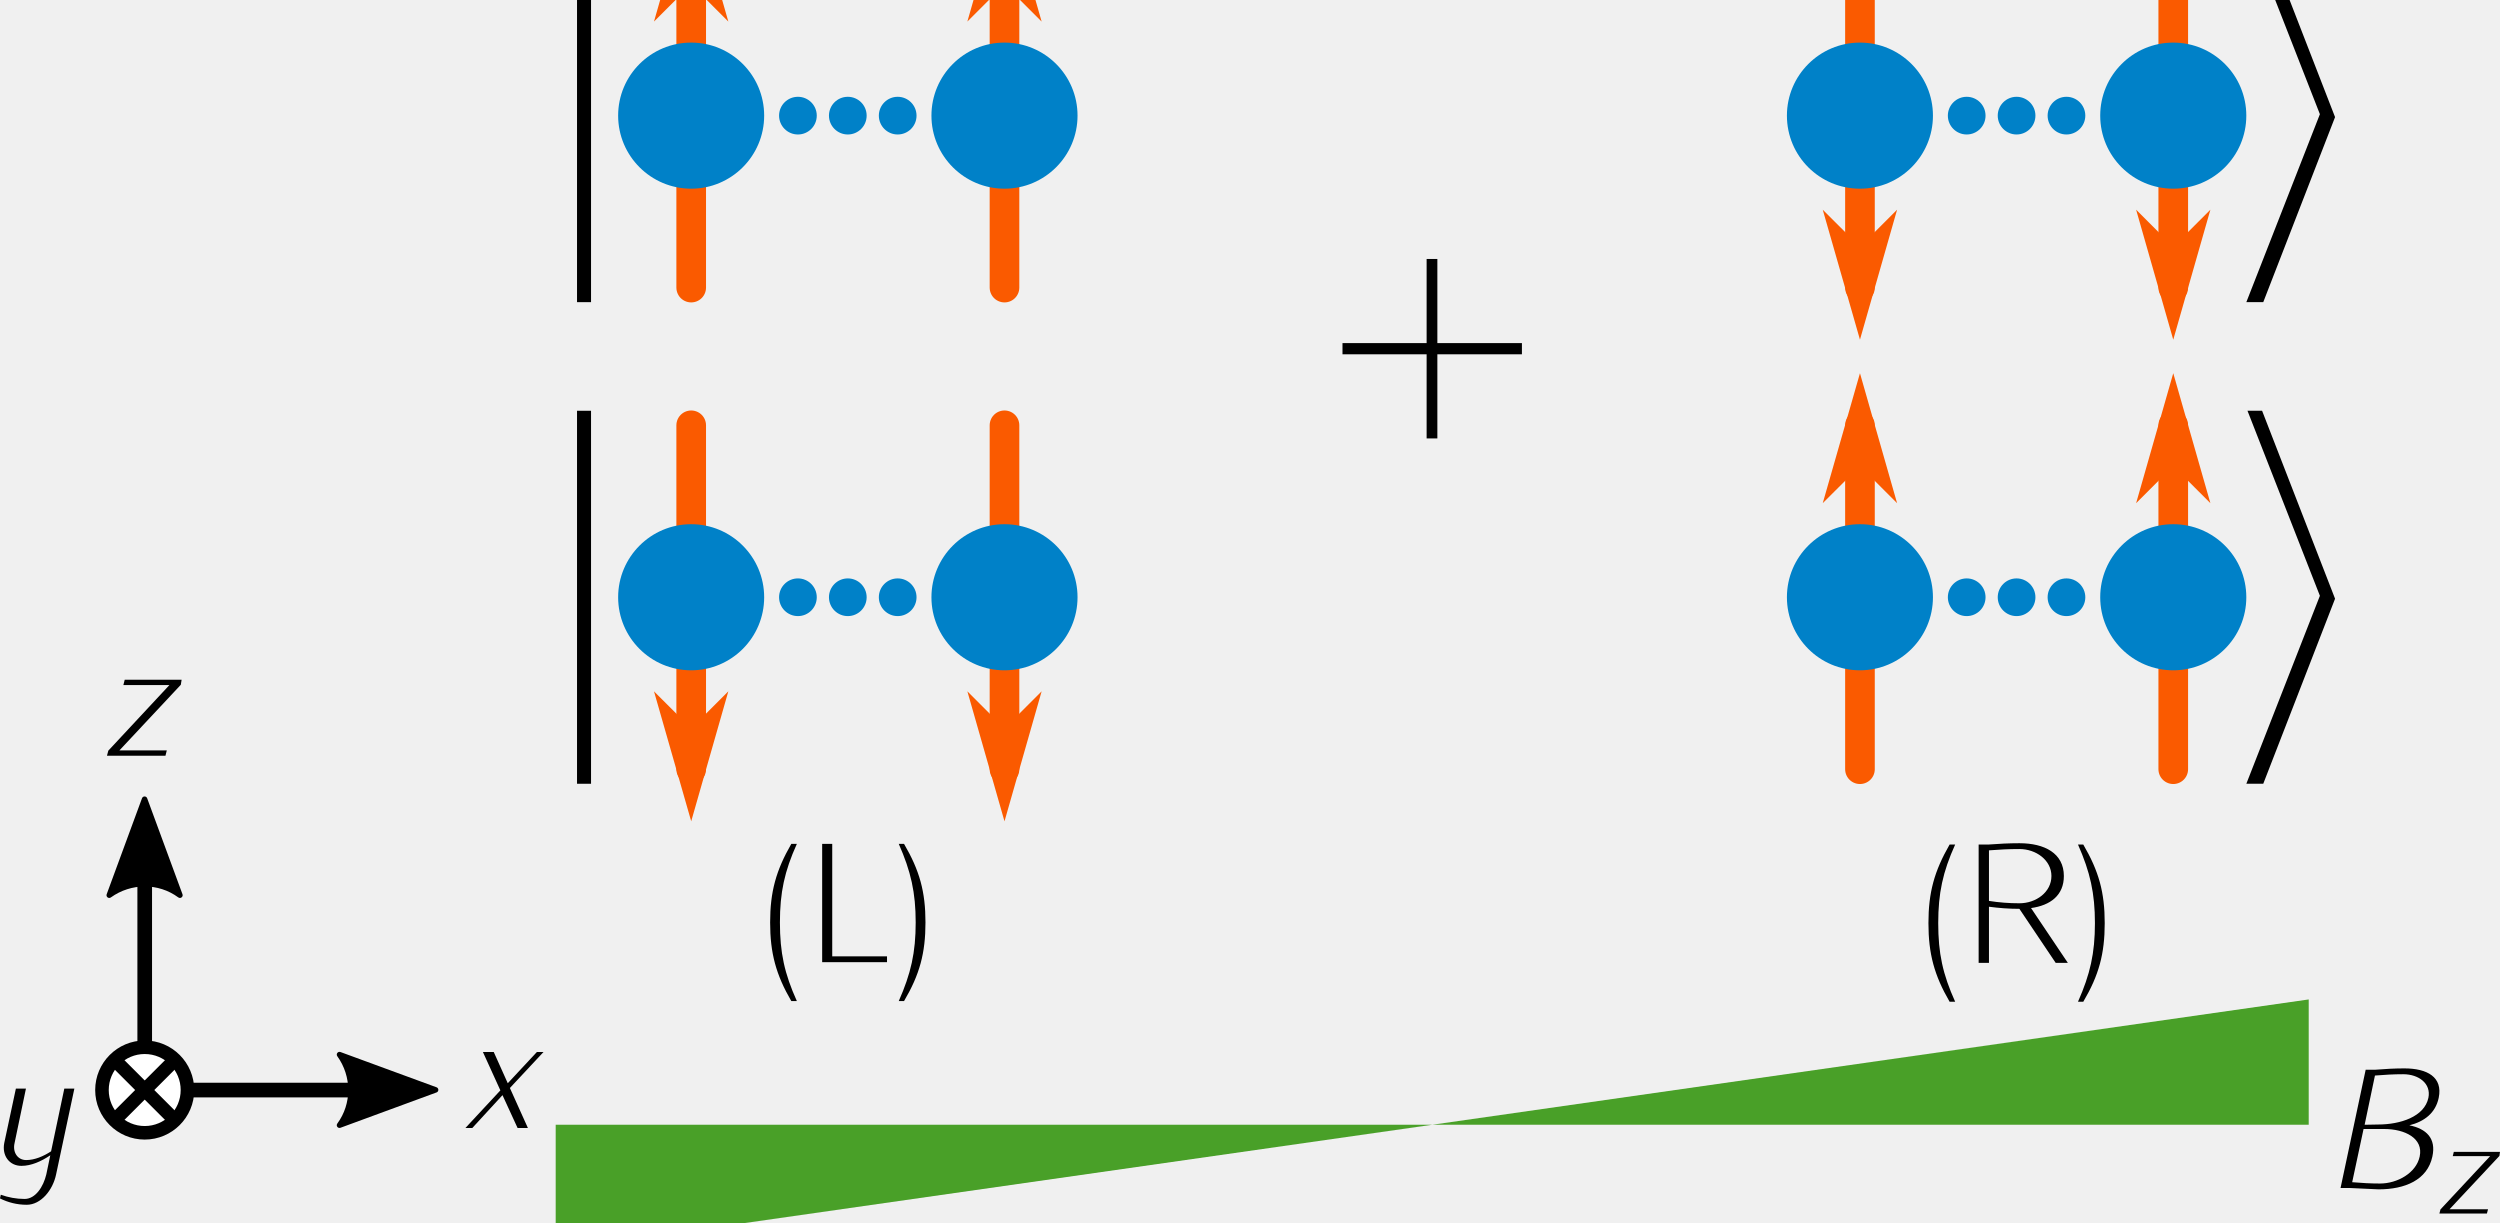
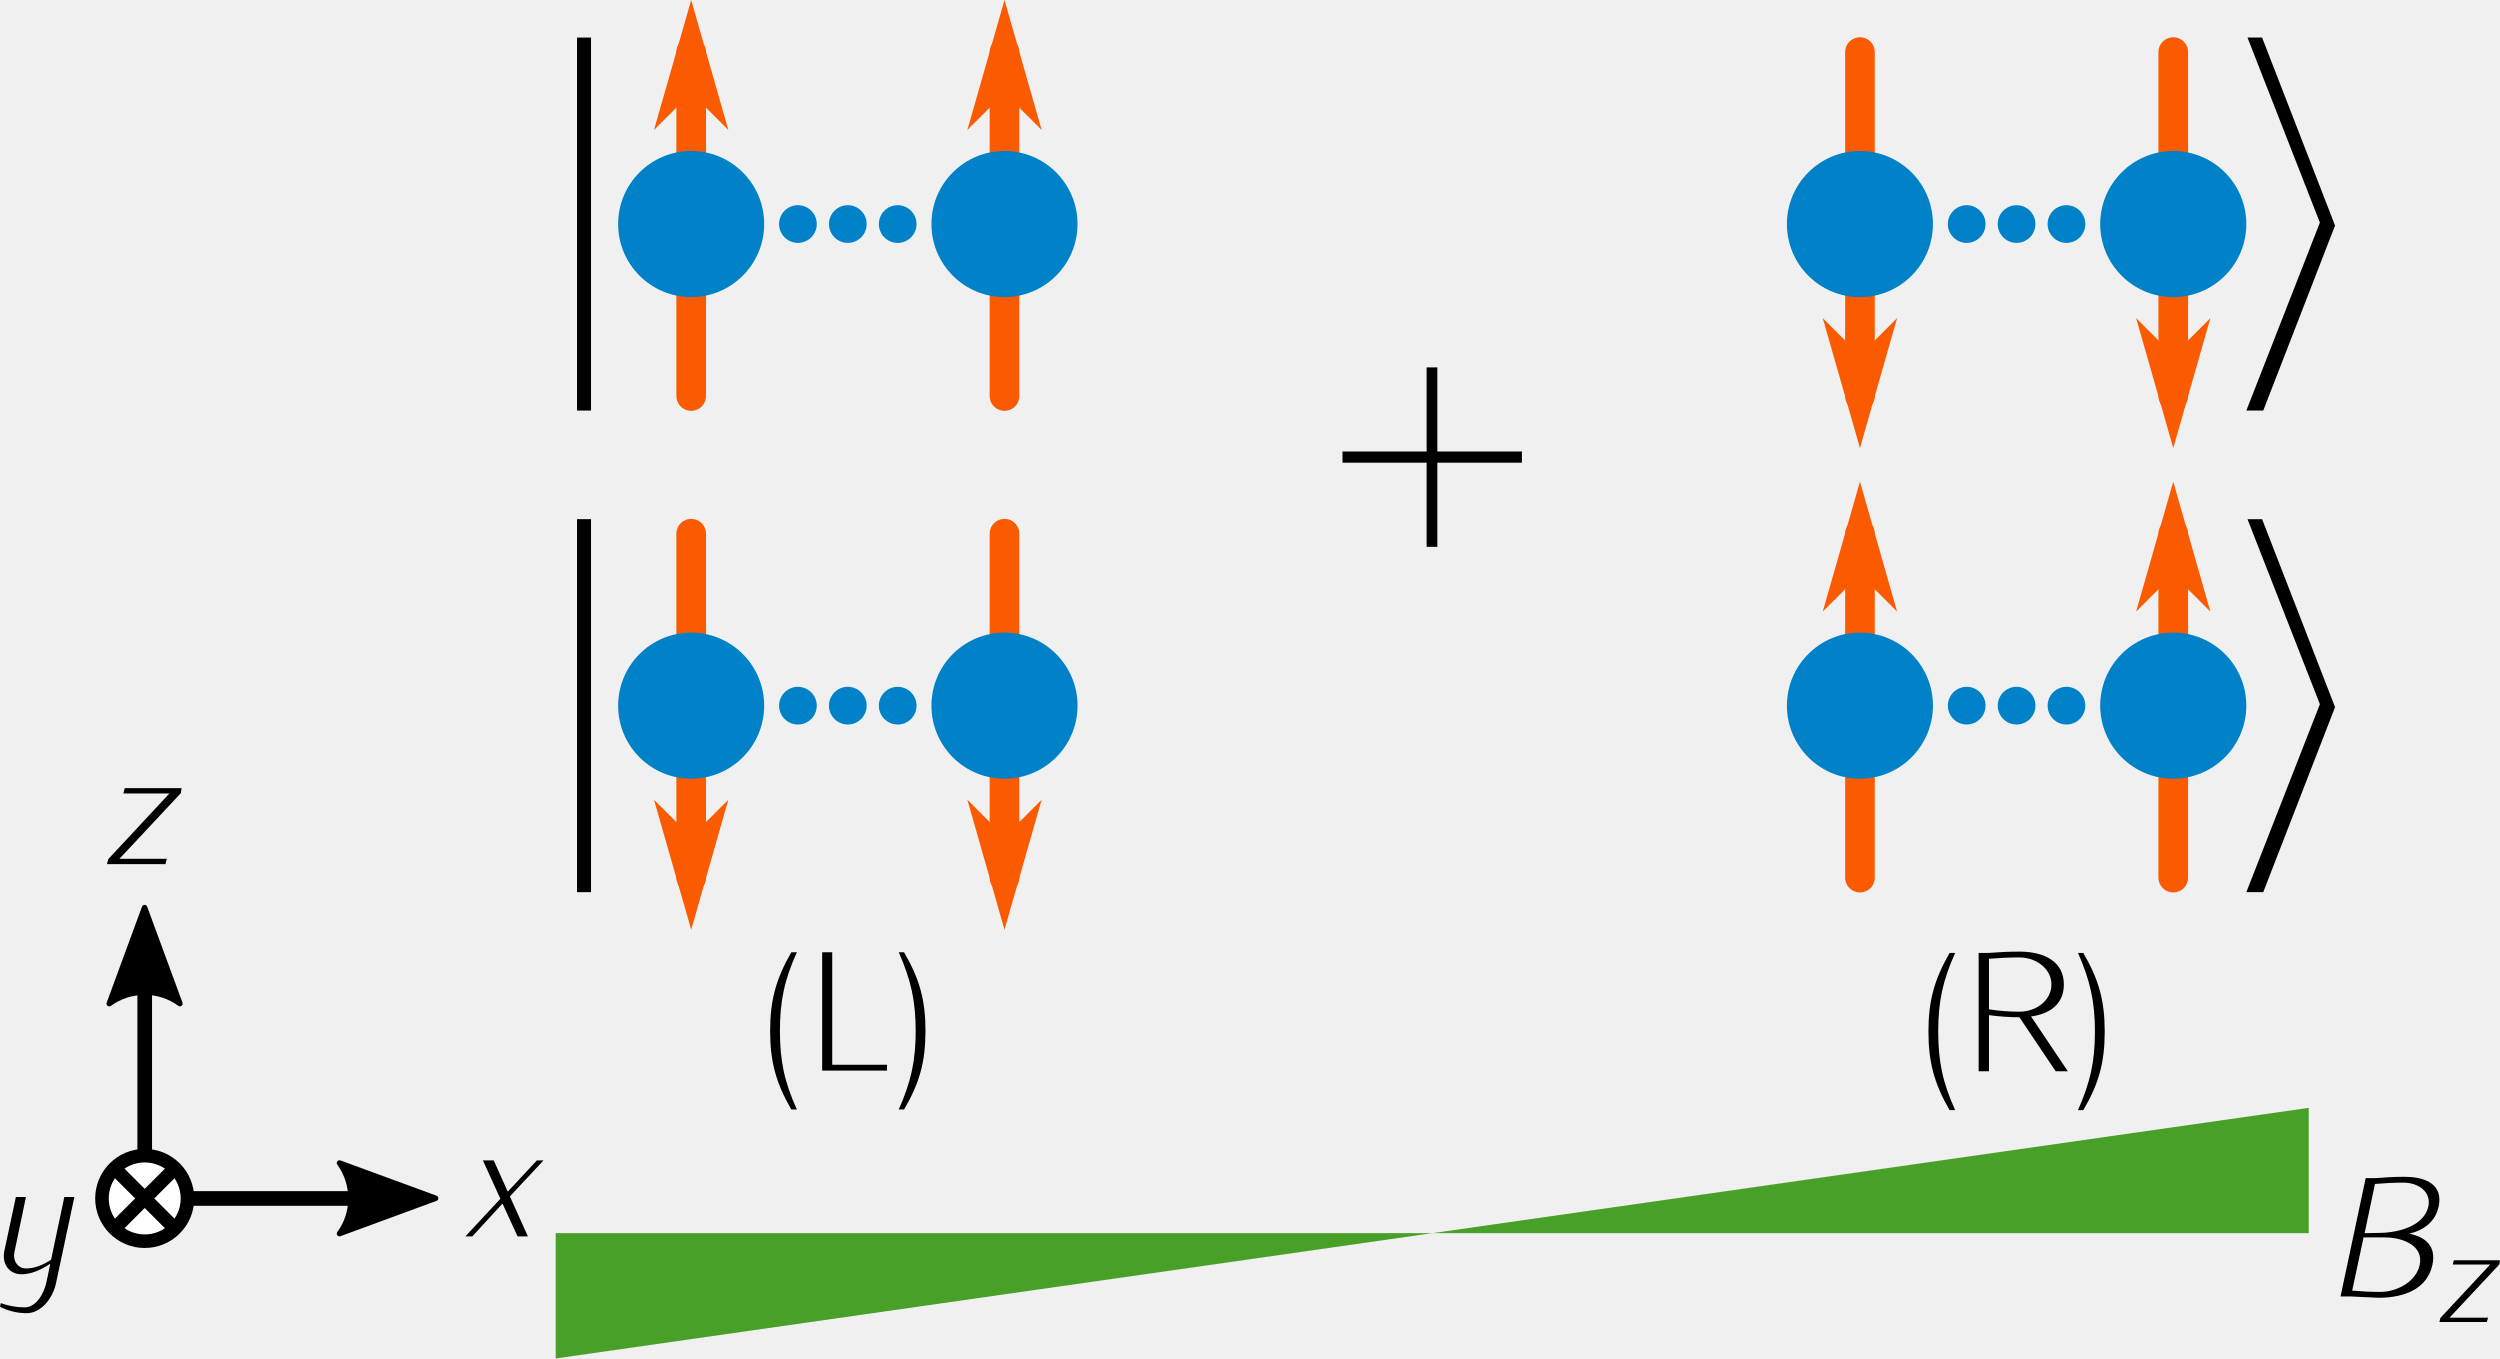
- <svg xmlns="http://www.w3.org/2000/svg" xmlns:xlink="http://www.w3.org/1999/xlink" id="svg4136" version="1.1" xml:space="preserve" width="184.488" height="90.249" viewBox="0 0 184.488 90.249">
+ <svg xmlns="http://www.w3.org/2000/svg" xmlns:xlink="http://www.w3.org/1999/xlink" id="svg4136" version="1.1" xml:space="preserve" width="184.488" height="100.249" viewBox="0 0 184.488 100.249">
  <defs id="defs4140">
    <clipPath clipPathUnits="userSpaceOnUse" id="clipPath4168">
      <path d="m 33.895,65.022 7,0 0,-7.387 -7,0 0,7.387 z" id="path4170" />
    </clipPath>
    <clipPath clipPathUnits="userSpaceOnUse" id="clipPath4178">
      <path d="m 34,58 6,0 0,8 -6,0 0,-8 z" id="path4180" />
    </clipPath>
    <g id="g4545">
      <symbol id="glyph0-0" overflow="visible" style="overflow:visible">
        <path id="path4548" d="" style="stroke:none" />
      </symbol>
      <symbol id="glyph0-1" overflow="visible" style="overflow:visible">
        <path id="path4551" d="m 7.203,-2.5 c 0,-1.828 -1.484,-3.328 -3.328,-3.328 -1.828,0 -3.328,1.5 -3.328,3.328 0,1.844 1.5,3.344 3.328,3.344 1.844,0 3.328,-1.5 3.328,-3.344 z m -0.375,0 c 0,0.75 -0.281,1.438 -0.734,1.953 L 4.141,-2.5 6.094,-4.438 c 0.453,0.516 0.734,1.203 0.734,1.938 z m -1,-2.203 -1.953,1.938 -1.938,-1.938 C 2.453,-5.156 3.125,-5.438 3.875,-5.438 c 0.75,0 1.422,0.281 1.953,0.734 z M 3.609,-2.5 1.672,-0.547 C 1.203,-1.062 0.922,-1.75 0.922,-2.5 c 0,-0.734 0.281,-1.422 0.75,-1.938 z m 2.219,2.219 C 5.297,0.172 4.625,0.453 3.875,0.453 c -0.75,0 -1.422,-0.281 -1.938,-0.734 l 1.938,-1.938 z m 0,0" style="stroke:none" />
      </symbol>
      <symbol id="glyph0-2" overflow="visible" style="overflow:visible">
        <path id="path4554" d="m 1.578,2.5 0,-9.984 -0.375,0 0,9.984 z m 0,0" style="stroke:none" />
      </symbol>
      <symbol id="glyph0-3" overflow="visible" style="overflow:visible">
        <path id="path4557" d="m 3.125,-2.453 -1.953,-5.031 -0.391,0 1.938,4.953 L 0.75,2.5 l 0.453,0 z m 0,0" style="stroke:none" />
      </symbol>
      <symbol id="glyph1-0" overflow="visible" style="overflow:visible">
        <path id="path4560" d="" style="stroke:none" />
      </symbol>
      <symbol id="glyph1-1" overflow="visible" style="overflow:visible">
        <path id="path4563" d="m 7.016,-2.297 0,-0.391 -2.953,0 0,-2.938 -0.375,0 0,2.938 -2.938,0 0,0.391 2.938,0 0,2.938 0.375,0 0,-2.938 z m 0,0" style="stroke:none" />
      </symbol>
    </g>
    <clipPath id="clip1">
      <path id="path4566" d="m 0,0 14,0 0,9.965 -14,0 z m 0,0" />
    </clipPath>
    <g id="g4268-3">
-       <symbol id="glyph0-0-6" overflow="visible">
-         <path id="path4271" d="" style="stroke:none;" />
-       </symbol>
-       <symbol id="glyph0-1-7" overflow="visible">
-         <path id="path4274" d="M 2.375 2.297 C 1.641 0.672 1.375 -0.562 1.375 -2.344 C 1.375 -4.109 1.641 -5.359 2.375 -6.984 L 2.047 -6.984 C 1.141 -5.406 0.797 -4.156 0.797 -2.344 C 0.797 -0.531 1.141 0.734 2.047 2.297 Z M 2.375 2.297 " style="stroke:none;" />
-       </symbol>
-       <symbol id="glyph0-2-5" overflow="visible">
-         <path id="path4277" d="M 4.828 0 L 4.828 -0.344 L 1.594 -0.344 L 1.594 -6.984 L 1 -6.984 L 1 0 Z M 4.828 0 " style="stroke:none;" />
-       </symbol>
-       <symbol id="glyph0-3-3" overflow="visible">
-         <path id="path4280" d="M 2.078 -2.344 C 2.078 -4.156 1.734 -5.406 0.812 -6.984 L 0.5 -6.984 C 1.219 -5.359 1.5 -4.109 1.5 -2.344 C 1.5 -0.562 1.219 0.672 0.5 2.297 L 0.812 2.297 C 1.734 0.734 2.078 -0.531 2.078 -2.344 Z M 2.078 -2.344 " style="stroke:none;" />
-       </symbol>
-       <symbol id="glyph0-4" overflow="visible">
-         <path id="path4283" d="M 6.156 0 L 3.984 -3.234 C 5.125 -3.391 5.922 -3.984 5.922 -5.125 C 5.922 -6.469 4.781 -7.062 3.297 -7.062 C 2.688 -7.062 2.078 -7.031 1.469 -6.984 L 0.891 -6.984 L 0.891 0 L 1.5 0 L 1.5 -3.312 C 2.094 -3.234 2.688 -3.188 3.297 -3.188 L 5.438 0 Z M 5.188 -5.125 C 5.188 -4.172 4.281 -3.516 3.297 -3.516 C 2.688 -3.516 2.094 -3.562 1.5 -3.656 L 1.5 -6.641 C 2.094 -6.688 2.688 -6.719 3.297 -6.719 C 4.281 -6.719 5.188 -6.062 5.188 -5.125 Z M 5.188 -5.125 " style="stroke:none;" />
+       <symbol id="glyph0-0-6" overflow="visible" style="overflow:visible">
+         <path id="path4271" d="" style="stroke:none" />
+       </symbol>
+       <symbol id="glyph0-1-7" overflow="visible" style="overflow:visible">
+         <path id="path4274" d="m 2.375,2.297 c -0.734,-1.625 -1,-2.859 -1,-4.641 0,-1.766 0.266,-3.016 1,-4.641 l -0.328,0 c -0.906,1.578 -1.25,2.828 -1.25,4.641 0,1.812 0.344,3.078 1.25,4.641 z m 0,0" style="stroke:none" />
+       </symbol>
+       <symbol id="glyph0-2-5" overflow="visible" style="overflow:visible">
+         <path id="path4277" d="m 4.828,0 0,-0.344 -3.234,0 0,-6.641 -0.594,0 L 1,0 Z m 0,0" style="stroke:none" />
+       </symbol>
+       <symbol id="glyph0-3-3" overflow="visible" style="overflow:visible">
+         <path id="path4280" d="m 2.078,-2.344 c 0,-1.812 -0.344,-3.062 -1.266,-4.641 l -0.312,0 c 0.719,1.625 1,2.875 1,4.641 0,1.781 -0.281,3.016 -1,4.641 l 0.312,0 C 1.734,0.734 2.078,-0.531 2.078,-2.344 Z m 0,0" style="stroke:none" />
+       </symbol>
+       <symbol id="glyph0-4" overflow="visible" style="overflow:visible">
+         <path id="path4283" d="M 6.156,0 3.984,-3.234 c 1.141,-0.156 1.938,-0.75 1.938,-1.891 0,-1.344 -1.141,-1.938 -2.625,-1.938 -0.609,0 -1.219,0.031 -1.828,0.078 l -0.578,0 L 0.891,0 1.5,0 l 0,-3.312 c 0.594,0.078 1.188,0.125 1.797,0.125 L 5.438,0 Z M 5.188,-5.125 c 0,0.953 -0.906,1.609 -1.891,1.609 C 2.688,-3.516 2.094,-3.562 1.5,-3.656 l 0,-2.984 C 2.094,-6.688 2.688,-6.719 3.297,-6.719 4.281,-6.719 5.188,-6.062 5.188,-5.125 Z m 0,0" style="stroke:none" />
      </symbol>
    </g>
    <clipPath id="clip1-5">
-       <path id="path4286" d="M 0 0 L 3 0 L 3 9.336 L 0 9.336 Z M 0 0 " />
+       <path id="path4286" d="m 0,0 3,0 0,9.336 -3,0 z m 0,0" />
    </clipPath>
    <clipPath id="clip2">
-       <path id="path4289" d="M 8 0 L 14 0 L 14 9.336 L 8 9.336 Z M 8 0 " />
+       <path id="path4289" d="m 8,0 6,0 0,9.336 -6,0 z m 0,0" />
    </clipPath>
    <clipPath id="clip3">
-       <path id="path4292" d="M 20 0 L 22 0 L 22 9.336 L 20 9.336 Z M 20 0 " />
+       <path id="path4292" d="m 20,0 2,0 0,9.336 -2,0 z m 0,0" />
    </clipPath>
  </defs>
-   <g id="g4144" transform="matrix(1.25,0,0,-1.25,-23.23669,103.7742)">
+   <g id="g4144" transform="matrix(1.25,0,0,-1.25,-23.23669,111.7742)">
    <g id="g4146">
      <g id="g4150" transform="matrix(1,0,0,-1,0,70.31498)">
        <path d="m 27.133,51.648 0,-16.027" style="fill:none;stroke:#000000;stroke-width:0.865;stroke-linecap:round;stroke-linejoin:miter;stroke-miterlimit:4;stroke-dasharray:none;stroke-opacity:1" id="path4152" />
      </g>
      <g id="g4154" transform="matrix(0,-1,-1,0,0,70.31498)">
        <path d="m 40.145,-25.039 -5.668,-2.086 5.668,-2.086 c -0.907,1.231 -0.899,2.918 0,4.172 z" style="fill:#000000;fill-opacity:1;fill-rule:evenodd;stroke:#000000;stroke-width:0.324;stroke-linecap:butt;stroke-linejoin:round;stroke-miterlimit:4;stroke-dasharray:none;stroke-opacity:1" id="path4156" />
      </g>
      <path d="m 49.754,16.428 -1.063,2.36 1.985,2.125 -0.391,0 -1.719,-1.844 -0.828,1.844 -0.64,0 1.031,-2.266 -2.063,-2.219 0.407,0 1.781,1.938 0.891,-1.938 0.609,0 z" style="fill:#000000;fill-opacity:1;fill-rule:nonzero;stroke:none" id="path4158" />
      <path d="m 21.902,13.691 1.078,5.062 -0.594,0 -0.781,-3.703 c -0.453,-0.297 -0.969,-0.516 -1.469,-0.516 -0.515,0 -0.812,0.469 -0.687,1 l 0.672,3.219 -0.594,0 -0.688,-3.219 c -0.14,-0.734 0.297,-1.343 1.016,-1.343 0.578,0 1.172,0.265 1.703,0.625 l -0.234,-1.125 c -0.172,-0.735 -0.641,-1.453 -1.281,-1.453 -0.5,0 -0.969,0.093 -1.407,0.25 l -0.047,-0.219 c 0.469,-0.235 1,-0.375 1.579,-0.375 0.843,0 1.546,0.875 1.734,1.797 z" style="fill:#000000;fill-opacity:1;fill-rule:nonzero;stroke:none" id="path4160" />
      <path d="m 28.358,38.405 0.078,0.313 -2.797,0 3.625,3.875 0.047,0.297 -3.359,0 -0.079,-0.313 2.719,0 -3.609,-3.875 -0.078,-0.297 3.453,0 z" style="fill:#000000;fill-opacity:1;fill-rule:nonzero;stroke:none" id="path4162" />
    </g>
    <g transform="matrix(1,0,0,-1,0,70.31498)" id="g4190">
      <path id="path4192" style="fill:none;stroke:#000000;stroke-width:0.865;stroke-linecap:round;stroke-linejoin:miter;stroke-miterlimit:4;stroke-dasharray:none;stroke-opacity:1" d="m 27.133,51.648 16.023,0" />
    </g>
    <g transform="matrix(-1,0,0,1,0,70.31498)" id="g4194">
      <path id="path4196" style="fill:#000000;fill-opacity:1;fill-rule:evenodd;stroke:#000000;stroke-width:0.324;stroke-linecap:butt;stroke-linejoin:round;stroke-miterlimit:4;stroke-dasharray:none;stroke-opacity:1" d="m -38.633,-49.555 -5.672,-2.082 5.672,-2.086 c -0.906,1.231 -0.902,2.914 0,4.168 z" />
    </g>
    <g id="g4326">
      <g id="g4456" transform="matrix(1,0,0,-1,0,117.4103)">
        <g id="g4458" transform="matrix(1,0,0,-1,8,94.31498)">
          <path d="m 51.395,34.816 0,-20.304" style="fill:none;stroke:#fa5a00;stroke-width:1.75;stroke-linecap:round;stroke-linejoin:miter;stroke-miterlimit:4;stroke-dasharray:none;stroke-opacity:1" id="path4460" />
        </g>
        <g id="g4462" transform="matrix(0,-1,-1,0,8,94.31498)">
          <path d="m 16.609,-51.395 1.75,-1.75 -6.125,1.75 6.125,1.754 -1.75,-1.754 z" style="fill:#fa5a00;fill-opacity:1;fill-rule:evenodd;stroke:#fa5a00;stroke-width:0.438;stroke-linecap:butt;stroke-linejoin:miter;stroke-miterlimit:4;stroke-dasharray:none;stroke-opacity:1" id="path4464" />
        </g>
        <g id="g4466" transform="matrix(1,0,0,-1,-8,94.31498)">
          <path d="m 85.891,34.816 0,-20.304" style="fill:none;stroke:#fa5a00;stroke-width:1.75;stroke-linecap:round;stroke-linejoin:miter;stroke-miterlimit:4;stroke-dasharray:none;stroke-opacity:1" id="path4468" />
        </g>
        <g id="g4470" transform="matrix(0,-1,-1,0,-8,94.31498)">
          <path d="m 16.609,-85.891 1.75,-1.75 -6.125,1.75 6.125,1.75 -1.75,-1.75 z" style="fill:#fa5a00;fill-opacity:1;fill-rule:evenodd;stroke:#fa5a00;stroke-width:0.438;stroke-linecap:butt;stroke-linejoin:miter;stroke-miterlimit:4;stroke-dasharray:none;stroke-opacity:1" id="path4472" />
        </g>
        <g id="g4474" transform="matrix(-1,0,0,1,267.281,44.98602)">
          <path d="m 120.391,34.816 0,-20.304" style="fill:none;stroke:#fa5a00;stroke-width:1.75;stroke-linecap:round;stroke-linejoin:miter;stroke-miterlimit:4;stroke-dasharray:none;stroke-opacity:1" id="path4476" />
        </g>
        <g id="g4478" transform="matrix(0,1,1,0,267.281,44.98602)">
          <path d="m 16.609,-120.391 1.75,-1.75 -6.125,1.75 6.125,1.75 -1.75,-1.75 z" style="fill:#fa5a00;fill-opacity:1;fill-rule:evenodd;stroke:#fa5a00;stroke-width:0.438;stroke-linecap:butt;stroke-linejoin:miter;stroke-miterlimit:4;stroke-dasharray:none;stroke-opacity:1" id="path4480" />
        </g>
        <g id="g4482" transform="matrix(-1,0,0,1,283.281,44.98602)">
          <path d="m 154.887,34.816 0,-20.304" style="fill:none;stroke:#fa5a00;stroke-width:1.75;stroke-linecap:round;stroke-linejoin:miter;stroke-miterlimit:4;stroke-dasharray:none;stroke-opacity:1" id="path4484" />
        </g>
        <g id="g4486" transform="matrix(0,1,1,0,283.281,44.98602)">
          <path d="m 16.609,-154.887 1.75,-1.754 -6.125,1.754 6.125,1.75 -1.75,-1.75 z" style="fill:#fa5a00;fill-opacity:1;fill-rule:evenodd;stroke:#fa5a00;stroke-width:0.438;stroke-linecap:butt;stroke-linejoin:miter;stroke-miterlimit:4;stroke-dasharray:none;stroke-opacity:1" id="path4488" />
        </g>
        <path d="m 63.703,69.651 c 0,-2.379 -1.93,-4.313 -4.308,-4.313 -2.383,0 -4.313,1.934 -4.313,4.313 0,2.383 1.93,4.312 4.313,4.312 2.378,0 4.308,-1.929 4.308,-4.312 z" style="fill:#0081c8;fill-opacity:1;fill-rule:nonzero;stroke:none" id="path4490" />
        <path d="m 69.753,69.651 c 0,-0.614 -0.498,-1.113 -1.112,-1.113 -0.614,0 -1.113,0.499 -1.113,1.113 0,0.615 0.499,1.112 1.113,1.112 0.614,0 1.112,-0.498 1.112,-1.112 z" style="fill:#0081c8;fill-opacity:1;fill-rule:nonzero;stroke:none" id="path4492" />
        <path d="m 82.203,69.651 c 0,-2.379 -1.93,-4.313 -4.312,-4.313 -2.383,0 -4.313,1.934 -4.313,4.313 0,2.383 1.93,4.312 4.313,4.312 2.382,0 4.312,-1.929 4.312,-4.312 z" style="fill:#0081c8;fill-opacity:1;fill-rule:nonzero;stroke:none" id="path4494" />
        <path d="m 142.578,69.65 c 0,2.379 1.93,4.313 4.312,4.313 2.383,0 4.313,-1.934 4.313,-4.313 0,-2.383 -1.93,-4.312 -4.313,-4.312 -2.382,0 -4.312,1.929 -4.312,4.312 z" style="fill:#0081c8;fill-opacity:1;fill-rule:nonzero;stroke:none" id="path4496" />
        <path d="m 124.082,69.65 c 0,2.379 1.929,4.313 4.312,4.313 2.379,0 4.309,-1.934 4.309,-4.313 0,-2.383 -1.93,-4.312 -4.309,-4.312 -2.383,0 -4.312,1.929 -4.312,4.312 z" style="fill:#0081c8;fill-opacity:1;fill-rule:nonzero;stroke:none" id="path4498" />
        <path d="m 66.808,69.651 c 0,-0.614 -0.498,-1.113 -1.112,-1.113 -0.614,0 -1.113,0.499 -1.113,1.113 0,0.615 0.499,1.112 1.113,1.112 0.614,0 1.112,-0.498 1.112,-1.112 z" style="fill:#0081c8;fill-opacity:1;fill-rule:nonzero;stroke:none" id="path4500" />
        <path id="path4502" style="fill:#0081c8;fill-opacity:1;fill-rule:nonzero;stroke:none" d="m 70.473,69.65 c 0,0.614 0.498,1.113 1.112,1.113 0.614,0 1.113,-0.499 1.113,-1.113 0,-0.615 -0.499,-1.112 -1.113,-1.112 -0.614,0 -1.112,0.498 -1.112,1.112 z" />
        <path id="path4504" style="fill:#0081c8;fill-opacity:1;fill-rule:nonzero;stroke:none" d="m 136.528,69.651 c 0,-0.614 0.498,-1.113 1.112,-1.113 0.614,0 1.113,0.499 1.113,1.113 0,0.615 -0.499,1.112 -1.113,1.112 -0.614,0 -1.112,-0.498 -1.112,-1.112 z" />
        <path id="path4506" style="fill:#0081c8;fill-opacity:1;fill-rule:nonzero;stroke:none" d="m 139.473,69.651 c 0,-0.614 0.498,-1.113 1.112,-1.113 0.614,0 1.113,0.499 1.113,1.113 0,0.615 -0.499,1.112 -1.113,1.112 -0.614,0 -1.112,-0.498 -1.112,-1.112 z" />
        <path d="m 135.808,69.65 c 0,0.614 -0.498,1.113 -1.112,1.113 -0.614,0 -1.113,-0.499 -1.113,-1.113 0,-0.615 0.499,-1.112 1.113,-1.112 0.614,0 1.112,0.498 1.112,1.112 z" style="fill:#0081c8;fill-opacity:1;fill-rule:nonzero;stroke:none" id="path4508" />
      </g>
      <g id="g4629" transform="matrix(1.69049,0,0,1.69049,-61.40278,-51.40951)" />
      <g id="g4656" transform="translate(0,-4.8)">
        <g transform="translate(0,11.34203)" id="g4428">
          <g id="g4198" transform="matrix(1,0,0,-1,8,94.31498)">
            <path d="m 51.395,34.816 0,-20.304" style="fill:none;stroke:#fa5a00;stroke-width:1.75;stroke-linecap:round;stroke-linejoin:miter;stroke-miterlimit:4;stroke-dasharray:none;stroke-opacity:1" id="path4200" />
          </g>
          <g id="g4202" transform="matrix(0,-1,-1,0,8,94.31498)">
            <path d="m 16.609,-51.395 1.75,-1.75 -6.125,1.75 6.125,1.754 -1.75,-1.754 z" style="fill:#fa5a00;fill-opacity:1;fill-rule:evenodd;stroke:#fa5a00;stroke-width:0.438;stroke-linecap:butt;stroke-linejoin:miter;stroke-miterlimit:4;stroke-dasharray:none;stroke-opacity:1" id="path4204" />
          </g>
          <g id="g4214" transform="matrix(1,0,0,-1,-8,94.31498)">
            <path d="m 85.891,34.816 0,-20.304" style="fill:none;stroke:#fa5a00;stroke-width:1.75;stroke-linecap:round;stroke-linejoin:miter;stroke-miterlimit:4;stroke-dasharray:none;stroke-opacity:1" id="path4216" />
          </g>
          <g id="g4218" transform="matrix(0,-1,-1,0,-8,94.31498)">
            <path d="m 16.609,-85.891 1.75,-1.75 -6.125,1.75 6.125,1.75 -1.75,-1.75 z" style="fill:#fa5a00;fill-opacity:1;fill-rule:evenodd;stroke:#fa5a00;stroke-width:0.438;stroke-linecap:butt;stroke-linejoin:miter;stroke-miterlimit:4;stroke-dasharray:none;stroke-opacity:1" id="path4220" />
          </g>
          <g id="g4230" transform="matrix(-1,0,0,1,267.281,44.98602)">
            <path d="m 120.391,34.816 0,-20.304" style="fill:none;stroke:#fa5a00;stroke-width:1.75;stroke-linecap:round;stroke-linejoin:miter;stroke-miterlimit:4;stroke-dasharray:none;stroke-opacity:1" id="path4232" />
          </g>
          <g id="g4234" transform="matrix(0,1,1,0,267.281,44.98602)">
            <path d="m 16.609,-120.391 1.75,-1.75 -6.125,1.75 6.125,1.75 -1.75,-1.75 z" style="fill:#fa5a00;fill-opacity:1;fill-rule:evenodd;stroke:#fa5a00;stroke-width:0.438;stroke-linecap:butt;stroke-linejoin:miter;stroke-miterlimit:4;stroke-dasharray:none;stroke-opacity:1" id="path4236" />
          </g>
          <g id="g4246" transform="matrix(-1,0,0,1,283.281,44.98602)">
            <path d="m 154.887,34.816 0,-20.304" style="fill:none;stroke:#fa5a00;stroke-width:1.75;stroke-linecap:round;stroke-linejoin:miter;stroke-miterlimit:4;stroke-dasharray:none;stroke-opacity:1" id="path4248" />
          </g>
          <g id="g4250" transform="matrix(0,1,1,0,283.281,44.98602)">
            <path d="m 16.609,-154.887 1.75,-1.754 -6.125,1.754 6.125,1.75 -1.75,-1.75 z" style="fill:#fa5a00;fill-opacity:1;fill-rule:evenodd;stroke:#fa5a00;stroke-width:0.438;stroke-linecap:butt;stroke-linejoin:miter;stroke-miterlimit:4;stroke-dasharray:none;stroke-opacity:1" id="path4252" />
          </g>
          <path d="m 63.703,69.651 c 0,-2.379 -1.93,-4.313 -4.308,-4.313 -2.383,0 -4.313,1.934 -4.313,4.313 0,2.383 1.93,4.312 4.313,4.312 2.378,0 4.308,-1.929 4.308,-4.312 z" style="fill:#0081c8;fill-opacity:1;fill-rule:nonzero;stroke:none" id="path4254" />
          <path d="m 69.753,69.651 c 0,-0.614 -0.498,-1.113 -1.112,-1.113 -0.614,0 -1.113,0.499 -1.113,1.113 0,0.615 0.499,1.112 1.113,1.112 0.614,0 1.112,-0.498 1.112,-1.112 z" style="fill:#0081c8;fill-opacity:1;fill-rule:nonzero;stroke:none" id="path4256" />
          <path d="m 82.203,69.651 c 0,-2.379 -1.93,-4.313 -4.312,-4.313 -2.383,0 -4.313,1.934 -4.313,4.313 0,2.383 1.93,4.312 4.313,4.312 2.382,0 4.312,-1.929 4.312,-4.312 z" style="fill:#0081c8;fill-opacity:1;fill-rule:nonzero;stroke:none" id="path4258" />
          <path d="m 142.578,69.65 c 0,2.379 1.93,4.313 4.312,4.313 2.383,0 4.313,-1.934 4.313,-4.313 0,-2.383 -1.93,-4.312 -4.313,-4.312 -2.382,0 -4.312,1.929 -4.312,4.312 z" style="fill:#0081c8;fill-opacity:1;fill-rule:nonzero;stroke:none" id="path4262" />
          <path d="m 124.082,69.65 c 0,2.379 1.929,4.313 4.312,4.313 2.379,0 4.309,-1.934 4.309,-4.313 0,-2.383 -1.93,-4.312 -4.309,-4.312 -2.383,0 -4.312,1.929 -4.312,4.312 z" style="fill:#0081c8;fill-opacity:1;fill-rule:nonzero;stroke:none" id="path4266" />
          <path d="m 66.808,69.651 c 0,-0.614 -0.498,-1.113 -1.112,-1.113 -0.614,0 -1.113,0.499 -1.113,1.113 0,0.615 0.499,1.112 1.113,1.112 0.614,0 1.112,-0.498 1.112,-1.112 z" style="fill:#0081c8;fill-opacity:1;fill-rule:nonzero;stroke:none" id="path4397" />
          <path id="path4401" style="fill:#0081c8;fill-opacity:1;fill-rule:nonzero;stroke:none" d="m 70.473,69.65 c 0,0.614 0.498,1.113 1.112,1.113 0.614,0 1.113,-0.499 1.113,-1.113 0,-0.615 -0.499,-1.112 -1.113,-1.112 -0.614,0 -1.112,0.498 -1.112,1.112 z" />
          <path id="path4403" style="fill:#0081c8;fill-opacity:1;fill-rule:nonzero;stroke:none" d="m 136.528,69.651 c 0,-0.614 0.498,-1.113 1.112,-1.113 0.614,0 1.113,0.499 1.113,1.113 0,0.615 -0.499,1.112 -1.113,1.112 -0.614,0 -1.112,-0.498 -1.112,-1.112 z" />
          <path id="path4405" style="fill:#0081c8;fill-opacity:1;fill-rule:nonzero;stroke:none" d="m 139.473,69.651 c 0,-0.614 0.498,-1.113 1.112,-1.113 0.614,0 1.113,0.499 1.113,1.113 0,0.615 -0.499,1.112 -1.113,1.112 -0.614,0 -1.112,-0.498 -1.112,-1.112 z" />
          <path d="m 135.808,69.65 c 0,0.614 -0.498,1.113 -1.112,1.113 -0.614,0 -1.113,-0.499 -1.113,-1.113 0,-0.615 0.499,-1.112 1.113,-1.112 0.614,0 1.112,0.498 1.112,1.112 z" style="fill:#0081c8;fill-opacity:1;fill-rule:nonzero;stroke:none" id="path4407" />
        </g>
        <g id="g4640" transform="matrix(1.304684,0,0,1.304684,-31.7956,-16.32704)">
          <g id="g4625" transform="matrix(1.69049,0,0,1.69049,-52.62429,-51.41047)">
            <use mask="none" clip-path="none" transform="matrix(1,0,0,-1,60.46549,79.51591)" id="use4575" y="7.472" x="7.751" xlink:href="#glyph0-2" width="100%" height="100%" style="clip-rule:nonzero;fill:#000000;fill-opacity:1" />
            <use mask="none" clip-path="none" transform="matrix(1,0,0,-1,102.8308,79.51591)" id="use4577" y="7.472" x="10.521" xlink:href="#glyph0-3" width="100%" height="100%" style="clip-rule:nonzero;fill:#000000;fill-opacity:1" />
          </g>
        </g>
        <g transform="matrix(1.304684,0,0,1.304684,-31.7956,-22.72704)" id="g4689">
          <g transform="matrix(1.69049,0,0,1.69049,-52.62429,-71.68426)" id="g4691">
            <use style="clip-rule:nonzero;fill:#000000;fill-opacity:1" height="100%" width="100%" xlink:href="#glyph0-2" x="7.751" y="7.472" id="use4693" transform="matrix(1,0,0,-1,60.46549,81.51936)" clip-path="none" mask="none" />
            <use style="clip-rule:nonzero;fill:#000000;fill-opacity:1" height="100%" width="100%" xlink:href="#glyph0-3" x="10.521" y="7.472" id="use4695" transform="matrix(1,0,0,-1,102.8308,81.51936)" clip-path="none" mask="none" />
            <g id="g4397" transform="translate(0,-0.7254409)">
              <g transform="translate(-5.557785,0.9703259)" id="g4392">
                <use style="clip-rule:nonzero;fill:#000000;fill-opacity:1" height="100%" width="100%" xlink:href="#glyph0-1-7" x="0" y="7.044" id="use4299" transform="matrix(0.4534006,0,0,-0.4534006,79.78475,69.72047)" />
                <use style="fill:#000000;fill-opacity:1" id="use4303" y="7.044" x="2.869" xlink:href="#glyph0-2-5" width="100%" height="100%" transform="matrix(0.4534006,0,0,-0.4534006,79.78475,69.72047)" />
                <use style="clip-rule:nonzero;fill:#000000;fill-opacity:1" height="100%" width="100%" xlink:href="#glyph0-3-3" x="7.89" y="7.044" id="use4309" transform="matrix(0.4534006,0,0,-0.4534006,79.78475,69.72047)" />
              </g>
              <g transform="translate(20.56847,0.9526149)" id="g4386">
                <use style="clip-rule:nonzero;fill:#000000;fill-opacity:1" height="100%" width="100%" xlink:href="#glyph0-1-7" x="10.759" y="7.044" id="use4311" transform="matrix(0.4534006,0,0,-0.4534006,79.78475,69.72047)" />
                <use style="fill:#000000;fill-opacity:1" id="use4315" y="7.044" x="13.629" xlink:href="#glyph0-4" width="100%" height="100%" transform="matrix(0.4534006,0,0,-0.4534006,79.78475,69.72047)" />
                <use style="clip-rule:nonzero;fill:#000000;fill-opacity:1" height="100%" width="100%" xlink:href="#glyph0-3-3" x="19.885" y="7.044" id="use4321" transform="matrix(0.4534006,0,0,-0.4534006,79.78475,69.72047)" />
              </g>
            </g>
          </g>
        </g>
      </g>
      <g id="g4632" transform="matrix(1.69049,0,0,1.69049,-85.69294,-63.56951)">
        <use mask="none" clip-path="none" transform="matrix(1,0,0,-1,93.43487,79.51591)" height="100%" width="100%" xlink:href="#glyph1-1" x="14.386" y="7.472" id="use4581" style="fill:#000000;fill-opacity:1" />
      </g>
    </g>
    <g transform="matrix(1,0,0,-1,0,70.31498)" id="g4268">
      <path id="path4270" style="fill:#ffffff;fill-opacity:1;fill-rule:nonzero;stroke:#000000;stroke-width:0.8;stroke-linecap:round;stroke-linejoin:miter;stroke-miterlimit:4;stroke-dasharray:none;stroke-opacity:1" d="m 29.656,51.648 c 0,1.391 -1.129,2.524 -2.523,2.524 -1.395,0 -2.524,-1.133 -2.524,-2.524 0,-1.394 1.129,-2.527 2.524,-2.527 1.394,0 2.523,1.133 2.523,2.527 z" />
    </g>
    <g id="g4373" transform="translate(-0.1100274,-8.472111)">
      <g id="g4379" transform="translate(0.1757819,8.270887)">
        <path style="fill:none;fill-rule:evenodd;stroke:#000000;stroke-width:0.8px;stroke-linecap:butt;stroke-linejoin:miter;stroke-opacity:1" d="M 28.817,20.62 25.316,17.119" id="path4367" />
        <path id="path4377" d="m 25.316,20.62 3.501,-3.501" style="fill:none;fill-rule:evenodd;stroke:#000000;stroke-width:0.8px;stroke-linecap:butt;stroke-linejoin:miter;stroke-opacity:1" />
      </g>
    </g>
    <g id="g4510" transform="translate(0,-2.516542)">
      <g transform="translate(0,1.6)" id="g4391">
        <path id="path4276" style="fill:#000000;fill-opacity:1;fill-rule:nonzero;stroke:none" d="m 162.188,15.659 c 0.234,1.078 -0.36,1.64 -1.36,1.843 0.875,0.219 1.547,0.719 1.734,1.625 0.25,1.219 -0.671,1.735 -2.031,1.735 -0.562,0 -1.125,-0.031 -1.703,-0.078 l -0.578,0 -1.484,-6.985 0.578,0 1.672,-0.078 c 1.546,0 2.875,0.547 3.172,1.938 z m -0.235,3.468 c -0.234,-1.125 -1.672,-1.578 -2.969,-1.578 l -0.796,-0.015 0.609,2.906 c 0.562,0.047 1.109,0.078 1.672,0.078 0.906,0 1.656,-0.547 1.484,-1.391 z m -0.515,-3.468 c -0.204,-0.969 -1.313,-1.594 -2.344,-1.594 -0.547,0 -1.094,0.031 -1.641,0.078 l 0.672,3.141 1.219,0 c 1.218,0 2.328,-0.547 2.094,-1.625 z" />
        <path id="path4278" style="fill:#000000;fill-opacity:1;fill-rule:nonzero;stroke:none" d="m 165.406,12.292 0.067,0.253 -2.274,0 2.946,3.149 0.035,0.242 -2.727,0 -0.062,-0.254 2.207,0 -2.934,-3.148 -0.062,-0.242 2.804,0 z" />
      </g>
      <g transform="matrix(1,0,0,0.7253808,0,10.7683)" id="g4387">
        <path d="m 103.141,11.534 51.746,0 0,10.199 z" style="fill:#49a028;fill-opacity:1;fill-rule:evenodd;stroke:none" id="path4383" />
        <path id="path4385" style="fill:#49a028;fill-opacity:1;fill-rule:evenodd;stroke:none" d="m 103.141,11.534 -51.746,0 0,-10.199 z" />
      </g>
    </g>
  </g>
</svg>
